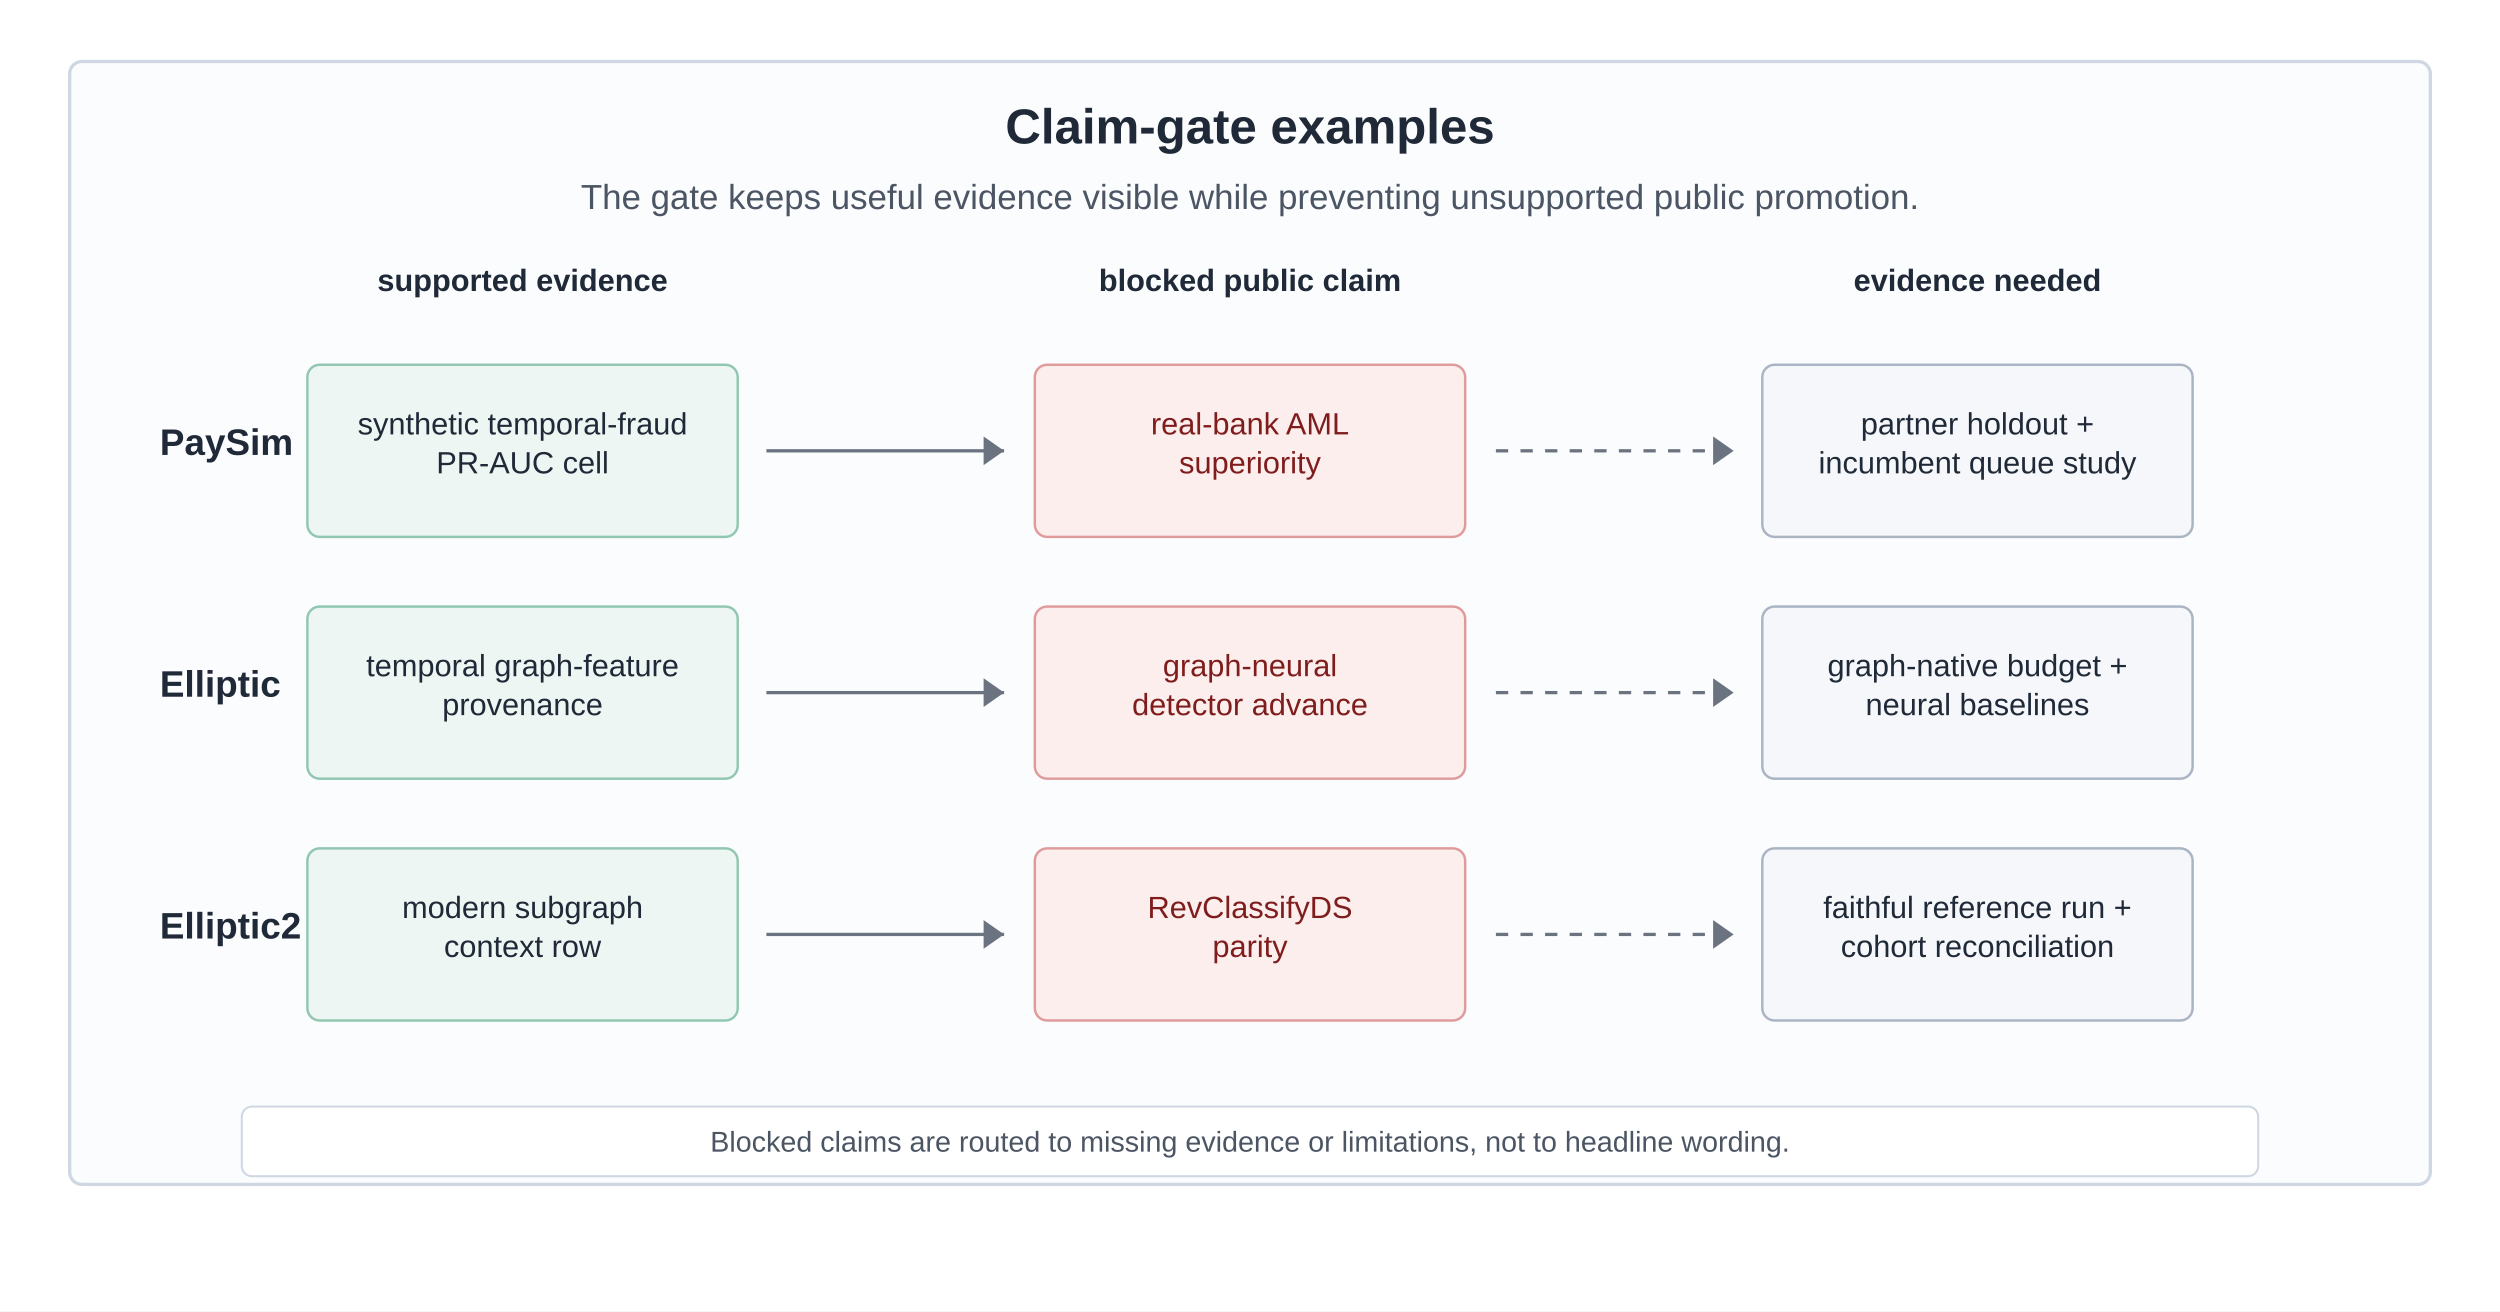
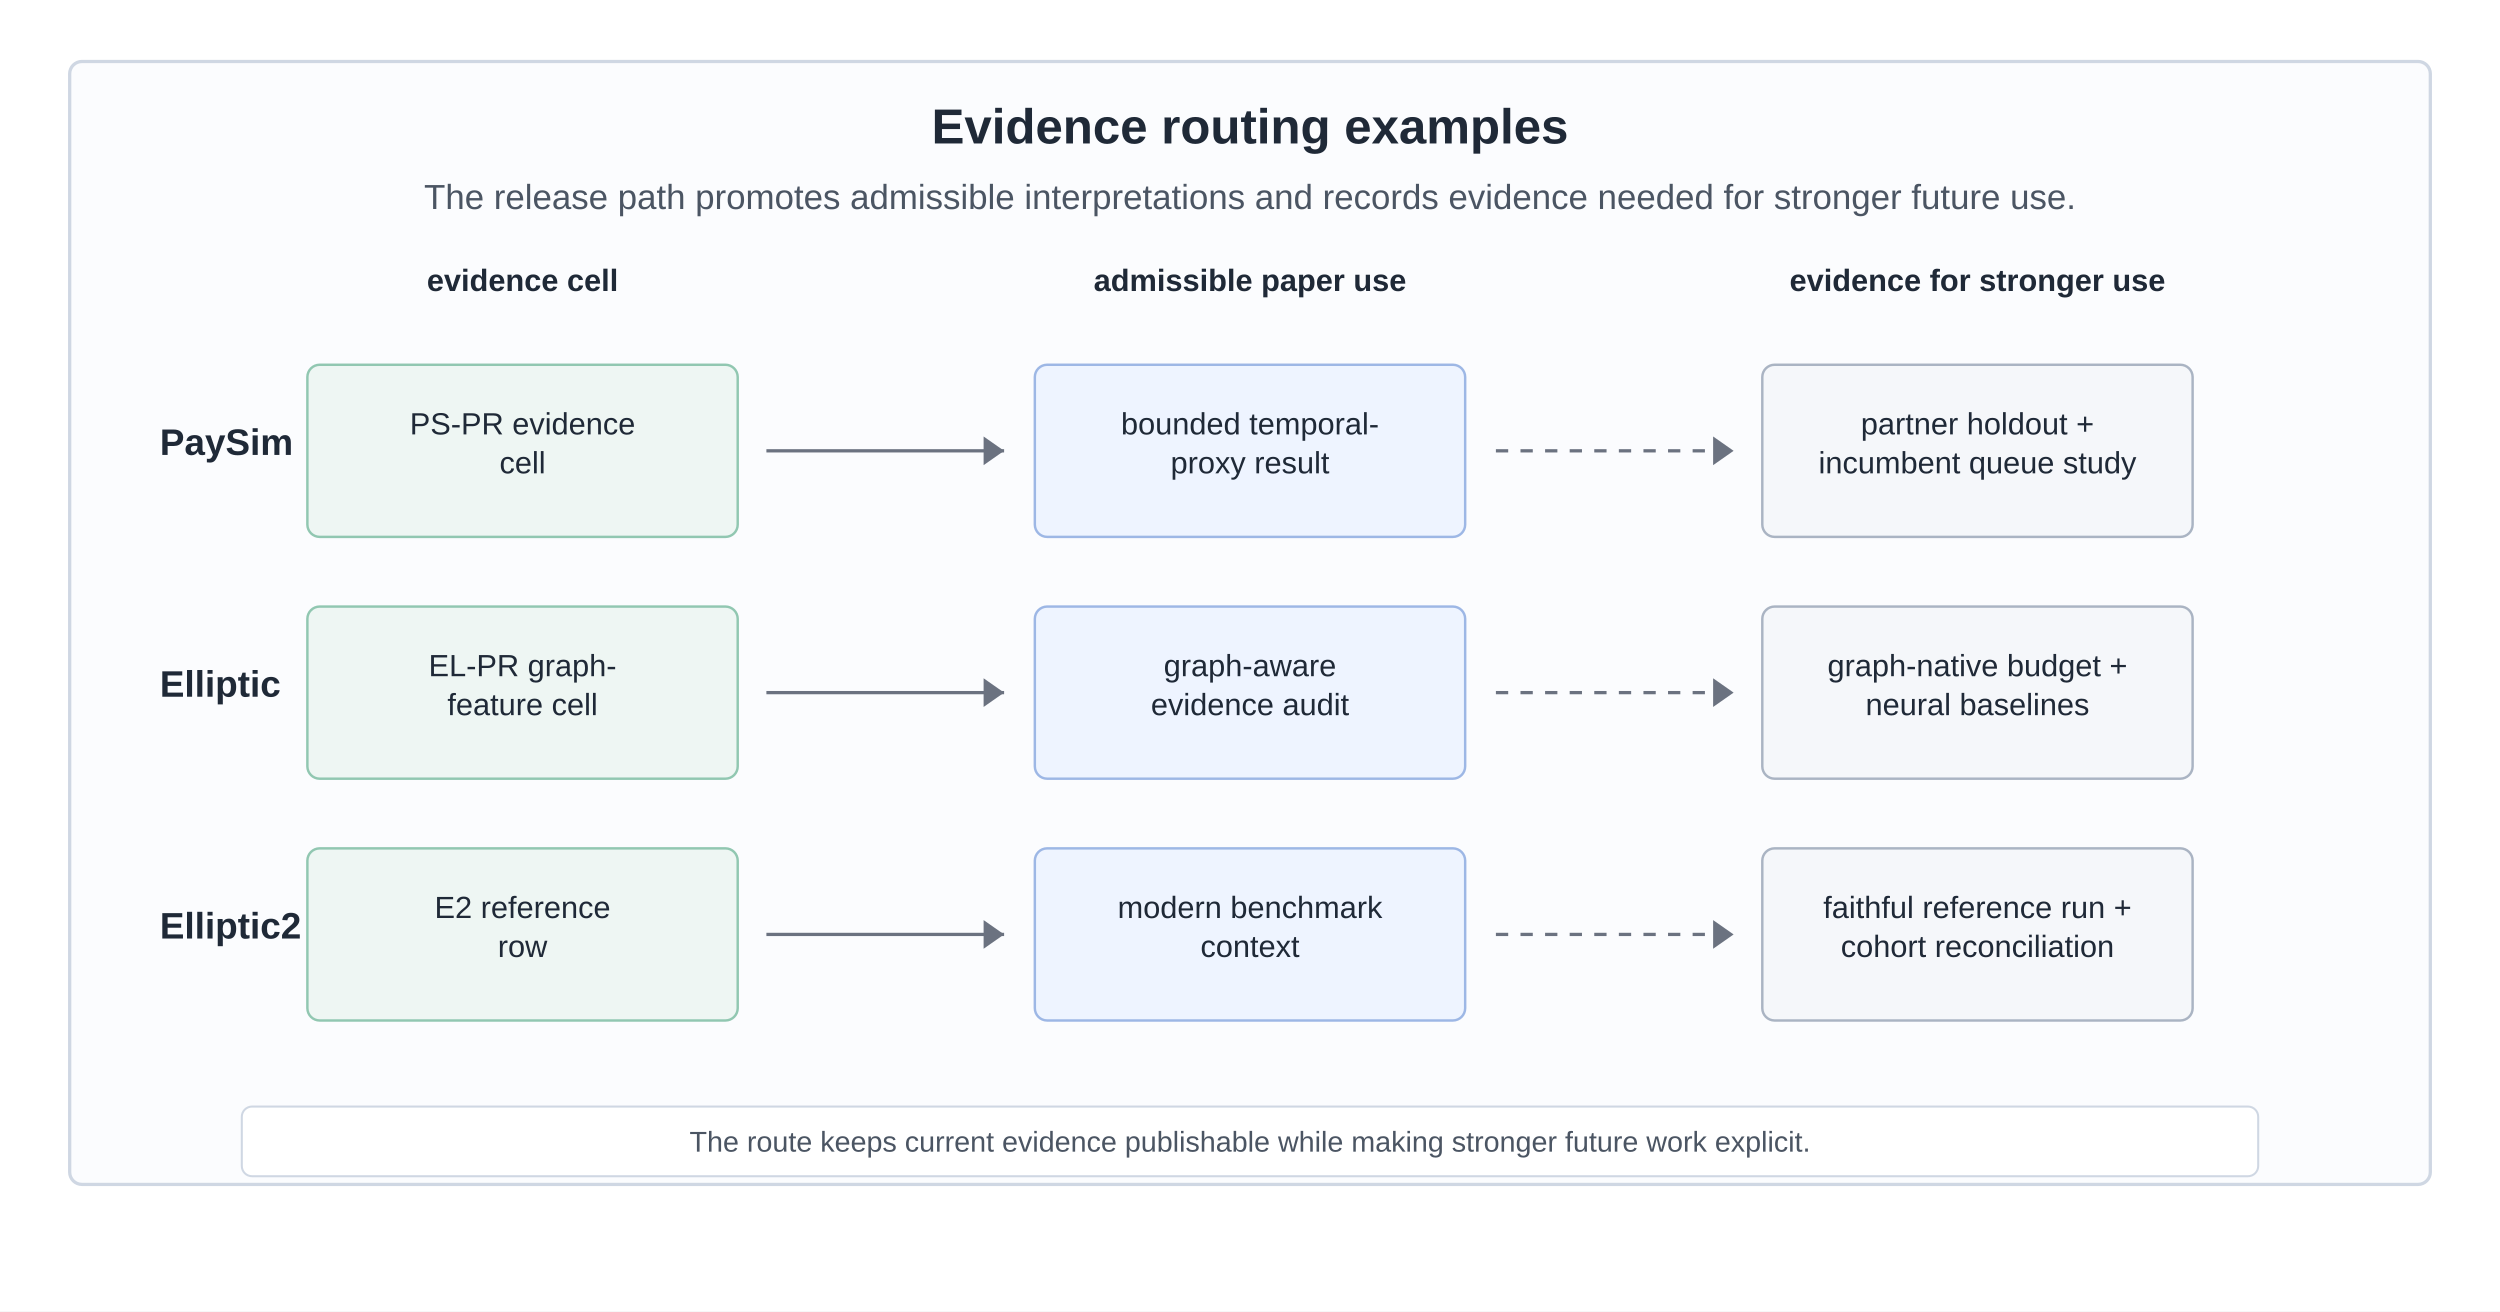
<svg xmlns="http://www.w3.org/2000/svg" width="1220" height="640" viewBox="0 0 1220 640" role="img">
  <style>text{font-family:Arial,Helvetica,sans-serif;letter-spacing:0}</style>
  <rect width="100%" height="100%" fill="#ffffff" />
  <rect x="34" y="30" width="1152" height="548" rx="6" fill="#fbfcfe" stroke="#cfd7e3" stroke-width="1.6" />
-   <text x="610" y="70" text-anchor="middle" font-size="24" font-weight="700" fill="#1f2937">Claim-gate examples</text>
-   <text x="610" y="102" text-anchor="middle" font-size="17" fill="#4b5563">The gate keeps useful evidence visible while preventing unsupported public promotion.</text>
-   <text x="255" y="142" text-anchor="middle" font-size="15" font-weight="700" fill="#1f2937">supported evidence</text>
-   <text x="610" y="142" text-anchor="middle" font-size="15" font-weight="700" fill="#1f2937">blocked public claim</text>
-   <text x="965" y="142" text-anchor="middle" font-size="15" font-weight="700" fill="#1f2937">evidence needed</text>
+   <text x="610" y="70" text-anchor="middle" font-size="24" font-weight="700" fill="#1f2937">Evidence routing examples</text>
+   <text x="610" y="102" text-anchor="middle" font-size="17" fill="#4b5563">The release path promotes admissible interpretations and records evidence needed for stronger future use.</text>
+   <text x="255" y="142" text-anchor="middle" font-size="15" font-weight="700" fill="#1f2937">evidence cell</text>
+   <text x="610" y="142" text-anchor="middle" font-size="15" font-weight="700" fill="#1f2937">admissible paper use</text>
+   <text x="965" y="142" text-anchor="middle" font-size="15" font-weight="700" fill="#1f2937">evidence for stronger use</text>
  <text x="78" y="222" font-size="18" font-weight="700" fill="#1f2937">PaySim</text>
  <rect x="150" y="178" width="210" height="84" rx="6" fill="#eef6f3" stroke="#91c7b1" stroke-width="1.2" />
-   <text x="255.0" y="212.0" text-anchor="middle" font-size="15" fill="#1f2937">synthetic temporal-fraud</text>
-   <text x="255.0" y="231.0" text-anchor="middle" font-size="15" fill="#1f2937">PR-AUC cell</text>
-   <rect x="505" y="178" width="210" height="84" rx="6" fill="#fdeeee" stroke="#df9b9b" stroke-width="1.2" />
-   <text x="610.0" y="212.0" text-anchor="middle" font-size="15" fill="#7f1d1d">real-bank AML</text>
-   <text x="610.0" y="231.0" text-anchor="middle" font-size="15" fill="#7f1d1d">superiority</text>
+   <text x="255.0" y="212.0" text-anchor="middle" font-size="15" fill="#1f2937">PS-PR evidence</text>
+   <text x="255.0" y="231.0" text-anchor="middle" font-size="15" fill="#1f2937">cell</text>
+   <rect x="505" y="178" width="210" height="84" rx="6" fill="#eef4ff" stroke="#9db7e5" stroke-width="1.2" />
+   <text x="610.0" y="212.0" text-anchor="middle" font-size="15" fill="#1f2937">bounded temporal-</text>
+   <text x="610.0" y="231.0" text-anchor="middle" font-size="15" fill="#1f2937">proxy result</text>
  <rect x="860" y="178" width="210" height="84" rx="6" fill="#f5f7fa" stroke="#aab4c3" stroke-width="1.2" />
  <text x="965.0" y="212.0" text-anchor="middle" font-size="15" fill="#1f2937">partner holdout +</text>
  <text x="965.0" y="231.0" text-anchor="middle" font-size="15" fill="#1f2937">incumbent queue study</text>
  <line x1="374" y1="220" x2="490" y2="220" stroke="#6b7280" stroke-width="1.6" />
  <polygon points="490,220 480,213 480,227" fill="#6b7280" />
  <line x1="730" y1="220" x2="846" y2="220" stroke="#6b7280" stroke-width="1.6" stroke-dasharray="6 6" />
  <polygon points="846,220 836,213 836,227" fill="#6b7280" />
  <text x="78" y="340" font-size="18" font-weight="700" fill="#1f2937">Elliptic</text>
  <rect x="150" y="296" width="210" height="84" rx="6" fill="#eef6f3" stroke="#91c7b1" stroke-width="1.2" />
-   <text x="255.0" y="330.0" text-anchor="middle" font-size="15" fill="#1f2937">temporal graph-feature</text>
-   <text x="255.0" y="349.0" text-anchor="middle" font-size="15" fill="#1f2937">provenance</text>
-   <rect x="505" y="296" width="210" height="84" rx="6" fill="#fdeeee" stroke="#df9b9b" stroke-width="1.2" />
-   <text x="610.0" y="330.0" text-anchor="middle" font-size="15" fill="#7f1d1d">graph-neural</text>
-   <text x="610.0" y="349.0" text-anchor="middle" font-size="15" fill="#7f1d1d">detector advance</text>
+   <text x="255.0" y="330.0" text-anchor="middle" font-size="15" fill="#1f2937">EL-PR graph-</text>
+   <text x="255.0" y="349.0" text-anchor="middle" font-size="15" fill="#1f2937">feature cell</text>
+   <rect x="505" y="296" width="210" height="84" rx="6" fill="#eef4ff" stroke="#9db7e5" stroke-width="1.2" />
+   <text x="610.0" y="330.0" text-anchor="middle" font-size="15" fill="#1f2937">graph-aware</text>
+   <text x="610.0" y="349.0" text-anchor="middle" font-size="15" fill="#1f2937">evidence audit</text>
  <rect x="860" y="296" width="210" height="84" rx="6" fill="#f5f7fa" stroke="#aab4c3" stroke-width="1.2" />
  <text x="965.0" y="330.0" text-anchor="middle" font-size="15" fill="#1f2937">graph-native budget +</text>
  <text x="965.0" y="349.0" text-anchor="middle" font-size="15" fill="#1f2937">neural baselines</text>
  <line x1="374" y1="338" x2="490" y2="338" stroke="#6b7280" stroke-width="1.6" />
  <polygon points="490,338 480,331 480,345" fill="#6b7280" />
  <line x1="730" y1="338" x2="846" y2="338" stroke="#6b7280" stroke-width="1.6" stroke-dasharray="6 6" />
  <polygon points="846,338 836,331 836,345" fill="#6b7280" />
  <text x="78" y="458" font-size="18" font-weight="700" fill="#1f2937">Elliptic2</text>
  <rect x="150" y="414" width="210" height="84" rx="6" fill="#eef6f3" stroke="#91c7b1" stroke-width="1.2" />
-   <text x="255.0" y="448.0" text-anchor="middle" font-size="15" fill="#1f2937">modern subgraph</text>
-   <text x="255.0" y="467.0" text-anchor="middle" font-size="15" fill="#1f2937">context row</text>
-   <rect x="505" y="414" width="210" height="84" rx="6" fill="#fdeeee" stroke="#df9b9b" stroke-width="1.2" />
-   <text x="610.0" y="448.0" text-anchor="middle" font-size="15" fill="#7f1d1d">RevClassifyDS</text>
-   <text x="610.0" y="467.0" text-anchor="middle" font-size="15" fill="#7f1d1d">parity</text>
+   <text x="255.0" y="448.0" text-anchor="middle" font-size="15" fill="#1f2937">E2 reference</text>
+   <text x="255.0" y="467.0" text-anchor="middle" font-size="15" fill="#1f2937">row</text>
+   <rect x="505" y="414" width="210" height="84" rx="6" fill="#eef4ff" stroke="#9db7e5" stroke-width="1.2" />
+   <text x="610.0" y="448.0" text-anchor="middle" font-size="15" fill="#1f2937">modern benchmark</text>
+   <text x="610.0" y="467.0" text-anchor="middle" font-size="15" fill="#1f2937">context</text>
  <rect x="860" y="414" width="210" height="84" rx="6" fill="#f5f7fa" stroke="#aab4c3" stroke-width="1.2" />
  <text x="965.0" y="448.0" text-anchor="middle" font-size="15" fill="#1f2937">faithful reference run +</text>
  <text x="965.0" y="467.0" text-anchor="middle" font-size="15" fill="#1f2937">cohort reconciliation</text>
  <line x1="374" y1="456" x2="490" y2="456" stroke="#6b7280" stroke-width="1.6" />
  <polygon points="490,456 480,449 480,463" fill="#6b7280" />
  <line x1="730" y1="456" x2="846" y2="456" stroke="#6b7280" stroke-width="1.6" stroke-dasharray="6 6" />
  <polygon points="846,456 836,449 836,463" fill="#6b7280" />
  <rect x="118" y="540" width="984" height="34" rx="5" fill="#ffffff" stroke="#cfd7e3" stroke-width="1" />
-   <text x="610" y="562" text-anchor="middle" font-size="14" fill="#4b5563">Blocked claims are routed to missing evidence or limitations, not to headline wording.</text>
+   <text x="610" y="562" text-anchor="middle" font-size="14" fill="#4b5563">The route keeps current evidence publishable while making stronger future work explicit.</text>
</svg>
